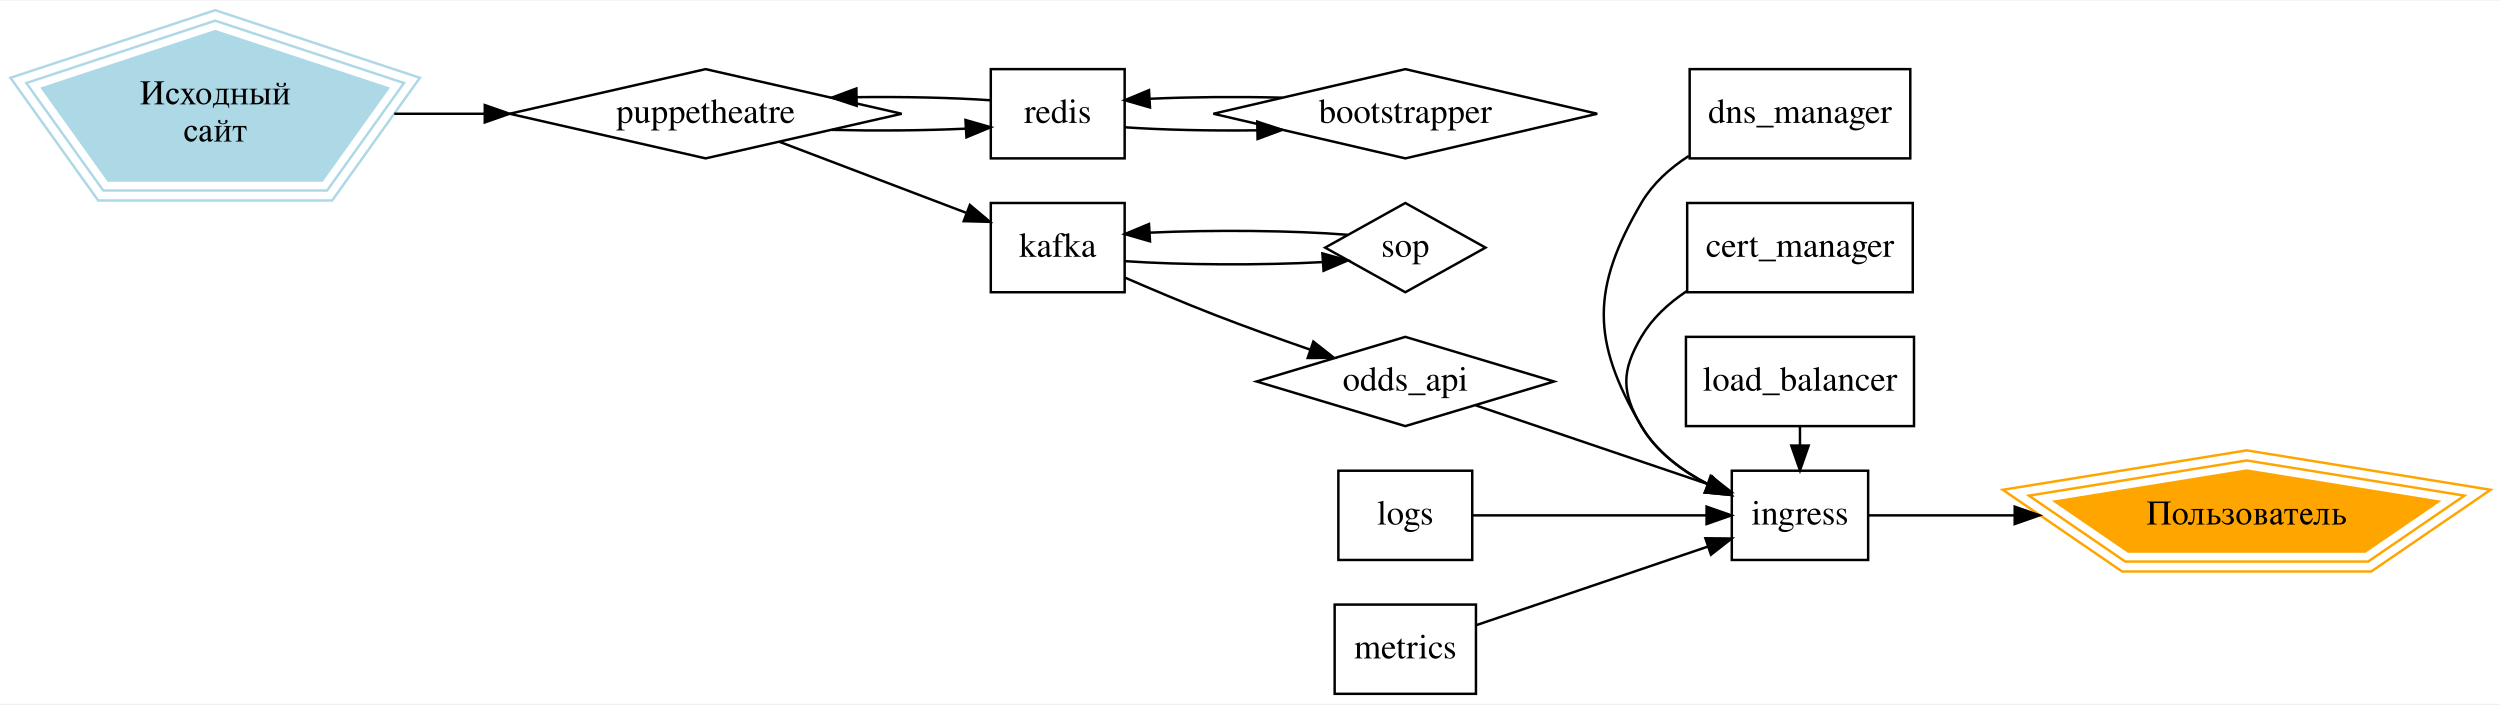
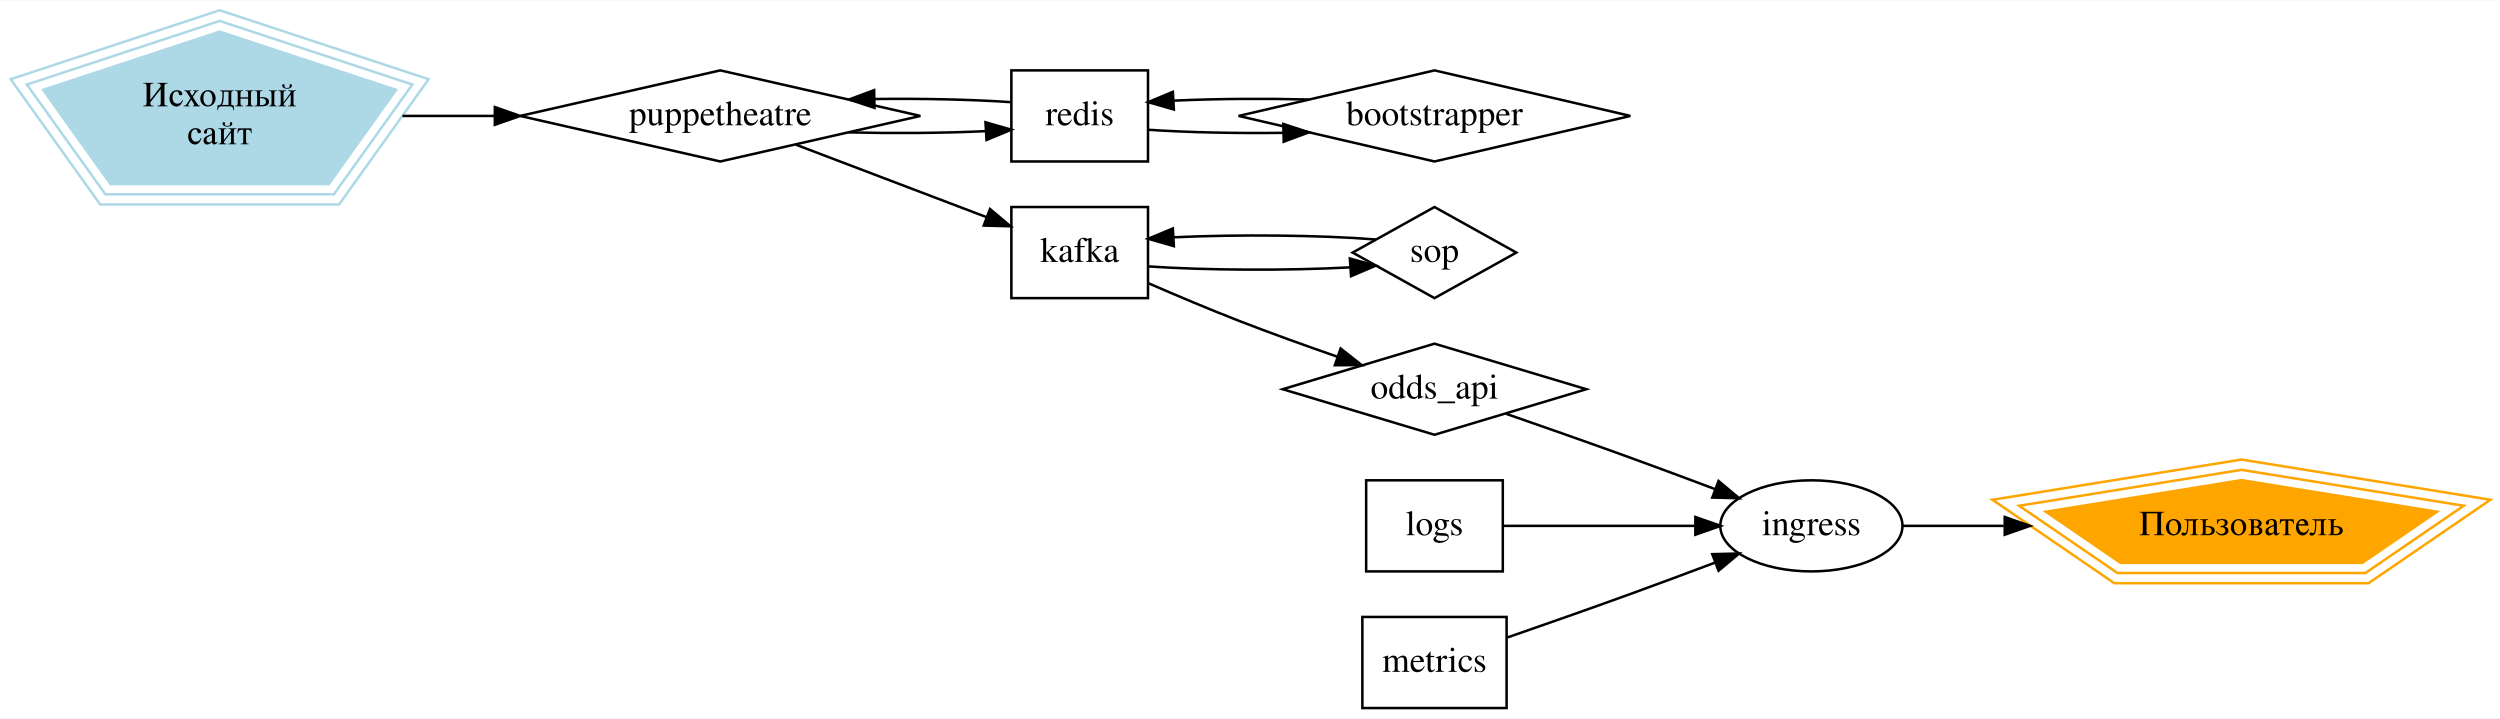
- <svg xmlns="http://www.w3.org/2000/svg" width="1008pt" height="284pt" viewBox="0.00 0.00 1008.49 283.63">
+ <svg xmlns="http://www.w3.org/2000/svg" width="988pt" height="284pt" viewBox="0.00 0.00 987.98 283.63">
  <g id="graph0" class="graph" transform="scale(1 1) rotate(0) translate(4 279.6331)">
-     <polygon fill="#ffffff" stroke="transparent" points="-4,4 -4,-279.633 1004.49,-279.633 1004.49,4 -4,4" />
+     <polygon fill="#ffffff" stroke="transparent" points="-4,4 -4,-279.633 983.983,-279.633 983.983,4 -4,4" />
    <g id="node1" class="node">
      <polygon fill="#add8e6" stroke="#add8e6" points="152.543,-244.296 82.794,-267.32 13.045,-244.296 39.687,-207.044 125.902,-207.044 152.543,-244.296" />
      <polygon fill="none" stroke="#add8e6" points="158.963,-246.401 82.794,-271.543 6.625,-246.401 37.642,-203.031 127.947,-203.031 158.963,-246.401" />
      <polygon fill="none" stroke="#add8e6" points="165.383,-248.505 82.794,-275.767 .205,-248.505 35.597,-199.018 129.992,-199.018 165.383,-248.505" />
      <text text-anchor="middle" x="82.794" y="-237.8" font-family="Times,serif" font-size="14.00" fill="#000000">Исходный </text>
      <text text-anchor="middle" x="82.794" y="-222.8" font-family="Times,serif" font-size="14.00" fill="#000000">сайт</text>
    </g>
    <g id="node3" class="node">
      <polygon fill="none" stroke="#000000" points="280.636,-252 201.541,-234 280.636,-216 359.731,-234 280.636,-252" />
      <text text-anchor="middle" x="280.636" y="-230.3" font-family="Times,serif" font-size="14.00" fill="#000000">puppetheatre</text>
    </g>
    <g id="edge1" class="edge">
      <path fill="none" stroke="#000000" d="M155.06,-234C166.874,-234 179.237,-234 191.402,-234" />
      <polygon fill="#000000" stroke="#000000" points="191.558,-237.5 201.558,-234 191.558,-230.5 191.558,-237.5" />
    </g>
    <g id="node2" class="node">
-       <polygon fill="#ffa500" stroke="#ffa500" points="979.572,-77.584 902.296,-90.072 825.019,-77.584 854.536,-57.38 950.055,-57.38 979.572,-77.584" />
-       <polygon fill="none" stroke="#ffa500" points="990.128,-79.947 902.296,-94.139 814.464,-79.947 853.298,-53.364 951.294,-53.364 990.128,-79.947" />
-       <polygon fill="none" stroke="#ffa500" points="1000.684,-82.308 902.296,-98.207 803.908,-82.308 852.06,-49.348 952.532,-49.348 1000.684,-82.308" />
-       <text text-anchor="middle" x="902.296" y="-68.3" font-family="Times,serif" font-size="14.00" fill="#000000">Пользователь</text>
+       <polygon fill="#ffa500" stroke="#ffa500" points="959.066,-77.584 881.789,-90.072 804.513,-77.584 834.03,-57.38 929.549,-57.38 959.066,-77.584" />
+       <polygon fill="none" stroke="#ffa500" points="969.622,-79.947 881.789,-94.139 793.957,-79.947 832.792,-53.364 930.787,-53.364 969.622,-79.947" />
+       <polygon fill="none" stroke="#ffa500" points="980.178,-82.308 881.789,-98.207 783.401,-82.308 831.553,-49.348 932.026,-49.348 980.178,-82.308" />
+       <text text-anchor="middle" x="881.789" y="-68.3" font-family="Times,serif" font-size="14.00" fill="#000000">Пользователь</text>
    </g>
    <g id="node5" class="node">
      <polygon fill="none" stroke="#000000" points="449.684,-252 395.684,-252 395.684,-216 449.684,-216 449.684,-252" />
      <text text-anchor="middle" x="422.684" y="-230.3" font-family="Times,serif" font-size="14.00" fill="#000000">redis</text>
    </g>
    <g id="edge4" class="edge">
      <path fill="none" stroke="#000000" d="M331.517,-227.497C349.28,-227.05 368.874,-227.209 385.331,-227.975" />
      <polygon fill="#000000" stroke="#000000" points="385.458,-231.488 395.642,-228.566 385.858,-224.5 385.458,-231.488" />
    </g>
    <g id="node6" class="node">
      <polygon fill="none" stroke="#000000" points="449.684,-198 395.684,-198 395.684,-162 449.684,-162 449.684,-198" />
      <text text-anchor="middle" x="422.684" y="-176.3" font-family="Times,serif" font-size="14.00" fill="#000000">kafka</text>
    </g>
    <g id="edge6" class="edge">
      <path fill="none" stroke="#000000" d="M310.414,-222.68C332.339,-214.345 362.288,-202.96 385.74,-194.044" />
      <polygon fill="#000000" stroke="#000000" points="387.247,-197.216 395.351,-190.391 384.76,-190.673 387.247,-197.216" />
    </g>
    <g id="node4" class="node">
      <polygon fill="none" stroke="#000000" points="562.893,-252 485.474,-234 562.893,-216 640.312,-234 562.893,-252" />
      <text text-anchor="middle" x="562.893" y="-230.3" font-family="Times,serif" font-size="14.00" fill="#000000">bootstrapper</text>
    </g>
    <g id="edge2" class="edge">
      <path fill="none" stroke="#000000" d="M513.238,-240.488C495.702,-240.95 476.294,-240.801 459.958,-240.044" />
      <polygon fill="#000000" stroke="#000000" points="459.901,-236.535 449.717,-239.458 459.501,-243.523 459.901,-236.535" />
    </g>
    <g id="edge5" class="edge">
      <path fill="none" stroke="#000000" d="M395.642,-239.434C380.303,-240.5 360.452,-240.918 341.571,-240.689" />
      <polygon fill="#000000" stroke="#000000" points="341.58,-237.189 331.517,-240.503 341.451,-244.188 341.58,-237.189" />
    </g>
    <g id="edge3" class="edge">
      <path fill="none" stroke="#000000" d="M449.717,-228.542C464.892,-227.488 484.461,-227.079 503.048,-227.315" />
      <polygon fill="#000000" stroke="#000000" points="503.172,-230.818 513.238,-227.512 503.308,-223.819 503.172,-230.818" />
    </g>
    <g id="node7" class="node">
      <polygon fill="none" stroke="#000000" points="562.893,-198 530.551,-180 562.893,-162 595.235,-180 562.893,-198" />
      <text text-anchor="middle" x="562.893" y="-176.3" font-family="Times,serif" font-size="14.00" fill="#000000">sop</text>
    </g>
    <g id="edge8" class="edge">
      <path fill="none" stroke="#000000" d="M449.717,-174.542C472.454,-172.963 505.059,-172.831 529.438,-174.148" />
      <polygon fill="#000000" stroke="#000000" points="529.451,-177.656 539.661,-174.827 529.916,-170.672 529.451,-177.656" />
    </g>
    <g id="node8" class="node">
      <polygon fill="none" stroke="#000000" points="562.893,-144 502.901,-126 562.893,-108 622.884,-126 562.893,-144" />
      <text text-anchor="middle" x="562.893" y="-122.3" font-family="Times,serif" font-size="14.00" fill="#000000">odds_api</text>
    </g>
    <g id="edge9" class="edge">
      <path fill="none" stroke="#000000" d="M449.805,-167.895C460.863,-163.085 473.816,-157.612 485.684,-153 498.216,-148.13 512.041,-143.168 524.487,-138.85" />
      <polygon fill="#000000" stroke="#000000" points="525.803,-142.099 534.122,-135.538 523.527,-135.479 525.803,-142.099" />
    </g>
    <g id="edge7" class="edge">
      <path fill="none" stroke="#000000" d="M539.661,-185.173C517.92,-186.933 485.079,-187.22 459.723,-186.033" />
      <polygon fill="#000000" stroke="#000000" points="459.902,-182.537 449.717,-185.458 459.5,-189.526 459.902,-182.537" />
    </g>
    <g id="node9" class="node">
-       <polygon fill="none" stroke="#000000" points="749.602,-90 694.602,-90 694.602,-54 749.602,-54 749.602,-90" />
-       <text text-anchor="middle" x="722.102" y="-68.3" font-family="Times,serif" font-size="14.00" fill="#000000">ingress</text>
+       <ellipse fill="none" stroke="#000000" cx="711.849" cy="-72" rx="35.995" ry="18" />
+       <text text-anchor="middle" x="711.849" y="-68.3" font-family="Times,serif" font-size="14.00" fill="#000000">ingress</text>
    </g>
    <g id="edge10" class="edge">
-       <path fill="none" stroke="#000000" d="M591.356,-116.346C617.439,-107.499 656.225,-94.344 684.781,-84.658" />
-       <polygon fill="#000000" stroke="#000000" points="686.072,-87.916 694.418,-81.39 683.824,-81.287 686.072,-87.916" />
+       <path fill="none" stroke="#000000" d="M591.186,-116.284C605.818,-111.215 623.951,-104.862 640.102,-99 651.021,-95.037 662.835,-90.638 673.663,-86.56" />
+       <polygon fill="#000000" stroke="#000000" points="675.16,-89.736 683.278,-82.928 672.686,-83.188 675.16,-89.736" />
    </g>
    <g id="edge11" class="edge">
-       <path fill="none" stroke="#000000" d="M749.862,-72C765.885,-72 787.066,-72 808.525,-72" />
-       <polygon fill="#000000" stroke="#000000" points="808.723,-75.5 818.723,-72 808.723,-68.5 808.723,-75.5" />
+       <path fill="none" stroke="#000000" d="M747.889,-72C759.806,-72 773.671,-72 787.873,-72" />
+       <polygon fill="#000000" stroke="#000000" points="788.25,-75.5 798.25,-72 788.25,-68.5 788.25,-75.5" />
    </g>
    <g id="node10" class="node">
-       <polygon fill="none" stroke="#000000" points="766.602,-252 677.602,-252 677.602,-216 766.602,-216 766.602,-252" />
-       <text text-anchor="middle" x="722.102" y="-230.3" font-family="Times,serif" font-size="14.00" fill="#000000">dns_manager</text>
-     </g>
-     <g id="edge13" class="edge">
-       <path fill="none" stroke="#000000" d="M677.299,-217.012C669.629,-212.062 662.672,-205.813 658.102,-198 637.908,-163.472 637.908,-142.528 658.102,-108 664.175,-97.616 674.466,-89.996 685.041,-84.513" />
-       <polygon fill="#000000" stroke="#000000" points="686.699,-87.603 694.308,-80.23 683.762,-81.249 686.699,-87.603" />
-     </g>
-     <g id="node11" class="node">
-       <polygon fill="none" stroke="#000000" points="767.602,-198 676.602,-198 676.602,-162 767.602,-162 767.602,-198" />
-       <text text-anchor="middle" x="722.102" y="-176.3" font-family="Times,serif" font-size="14.00" fill="#000000">cert_manager</text>
-     </g>
-     <g id="edge14" class="edge">
-       <path fill="none" stroke="#000000" d="M676.331,-162.378C669.045,-157.531 662.478,-151.483 658.102,-144 650.024,-130.189 650.024,-121.811 658.102,-108 664.175,-97.616 674.466,-89.996 685.041,-84.513" />
-       <polygon fill="#000000" stroke="#000000" points="686.699,-87.603 694.308,-80.23 683.762,-81.249 686.699,-87.603" />
-     </g>
-     <g id="node12" class="node">
-       <polygon fill="none" stroke="#000000" points="768.102,-144 676.102,-144 676.102,-108 768.102,-108 768.102,-144" />
-       <text text-anchor="middle" x="722.102" y="-122.3" font-family="Times,serif" font-size="14.00" fill="#000000">load_balancer</text>
-     </g>
-     <g id="edge12" class="edge">
-       <path fill="none" stroke="#000000" d="M722.102,-107.79C722.102,-105.308 722.102,-102.826 722.102,-100.344" />
-       <polygon fill="#000000" stroke="#000000" points="725.602,-100.141 722.102,-90.141 718.602,-100.141 725.602,-100.141" />
-     </g>
-     <g id="node13" class="node">
      <polygon fill="none" stroke="#000000" points="589.893,-90 535.893,-90 535.893,-54 589.893,-54 589.893,-90" />
      <text text-anchor="middle" x="562.893" y="-68.3" font-family="Times,serif" font-size="14.00" fill="#000000">logs</text>
    </g>
-     <g id="edge15" class="edge">
-       <path fill="none" stroke="#000000" d="M589.9,-72C615.817,-72 655.196,-72 684.239,-72" />
-       <polygon fill="#000000" stroke="#000000" points="684.427,-75.5 694.427,-72 684.427,-68.5 684.427,-75.5" />
+     <g id="edge12" class="edge">
+       <path fill="none" stroke="#000000" d="M590.214,-72C611.305,-72 640.969,-72 665.721,-72" />
+       <polygon fill="#000000" stroke="#000000" points="665.99,-75.5 675.99,-72 665.989,-68.5 665.99,-75.5" />
    </g>
-     <g id="node14" class="node">
+     <g id="node11" class="node">
      <polygon fill="none" stroke="#000000" points="591.393,-36 534.393,-36 534.393,0 591.393,0 591.393,-36" />
      <text text-anchor="middle" x="562.893" y="-14.3" font-family="Times,serif" font-size="14.00" fill="#000000">metrics</text>
    </g>
-     <g id="edge16" class="edge">
-       <path fill="none" stroke="#000000" d="M591.724,-27.779C617.856,-36.642 656.515,-49.755 684.954,-59.4" />
-       <polygon fill="#000000" stroke="#000000" points="683.956,-62.758 694.55,-62.655 686.204,-56.128 683.956,-62.758" />
+     <g id="edge13" class="edge">
+       <path fill="none" stroke="#000000" d="M591.55,-27.842C606.118,-32.89 624.084,-39.186 640.102,-45 651.021,-48.963 662.835,-53.362 673.663,-57.44" />
+       <polygon fill="#000000" stroke="#000000" points="672.686,-60.812 683.278,-61.072 675.16,-54.264 672.686,-60.812" />
    </g>
  </g>
</svg>
